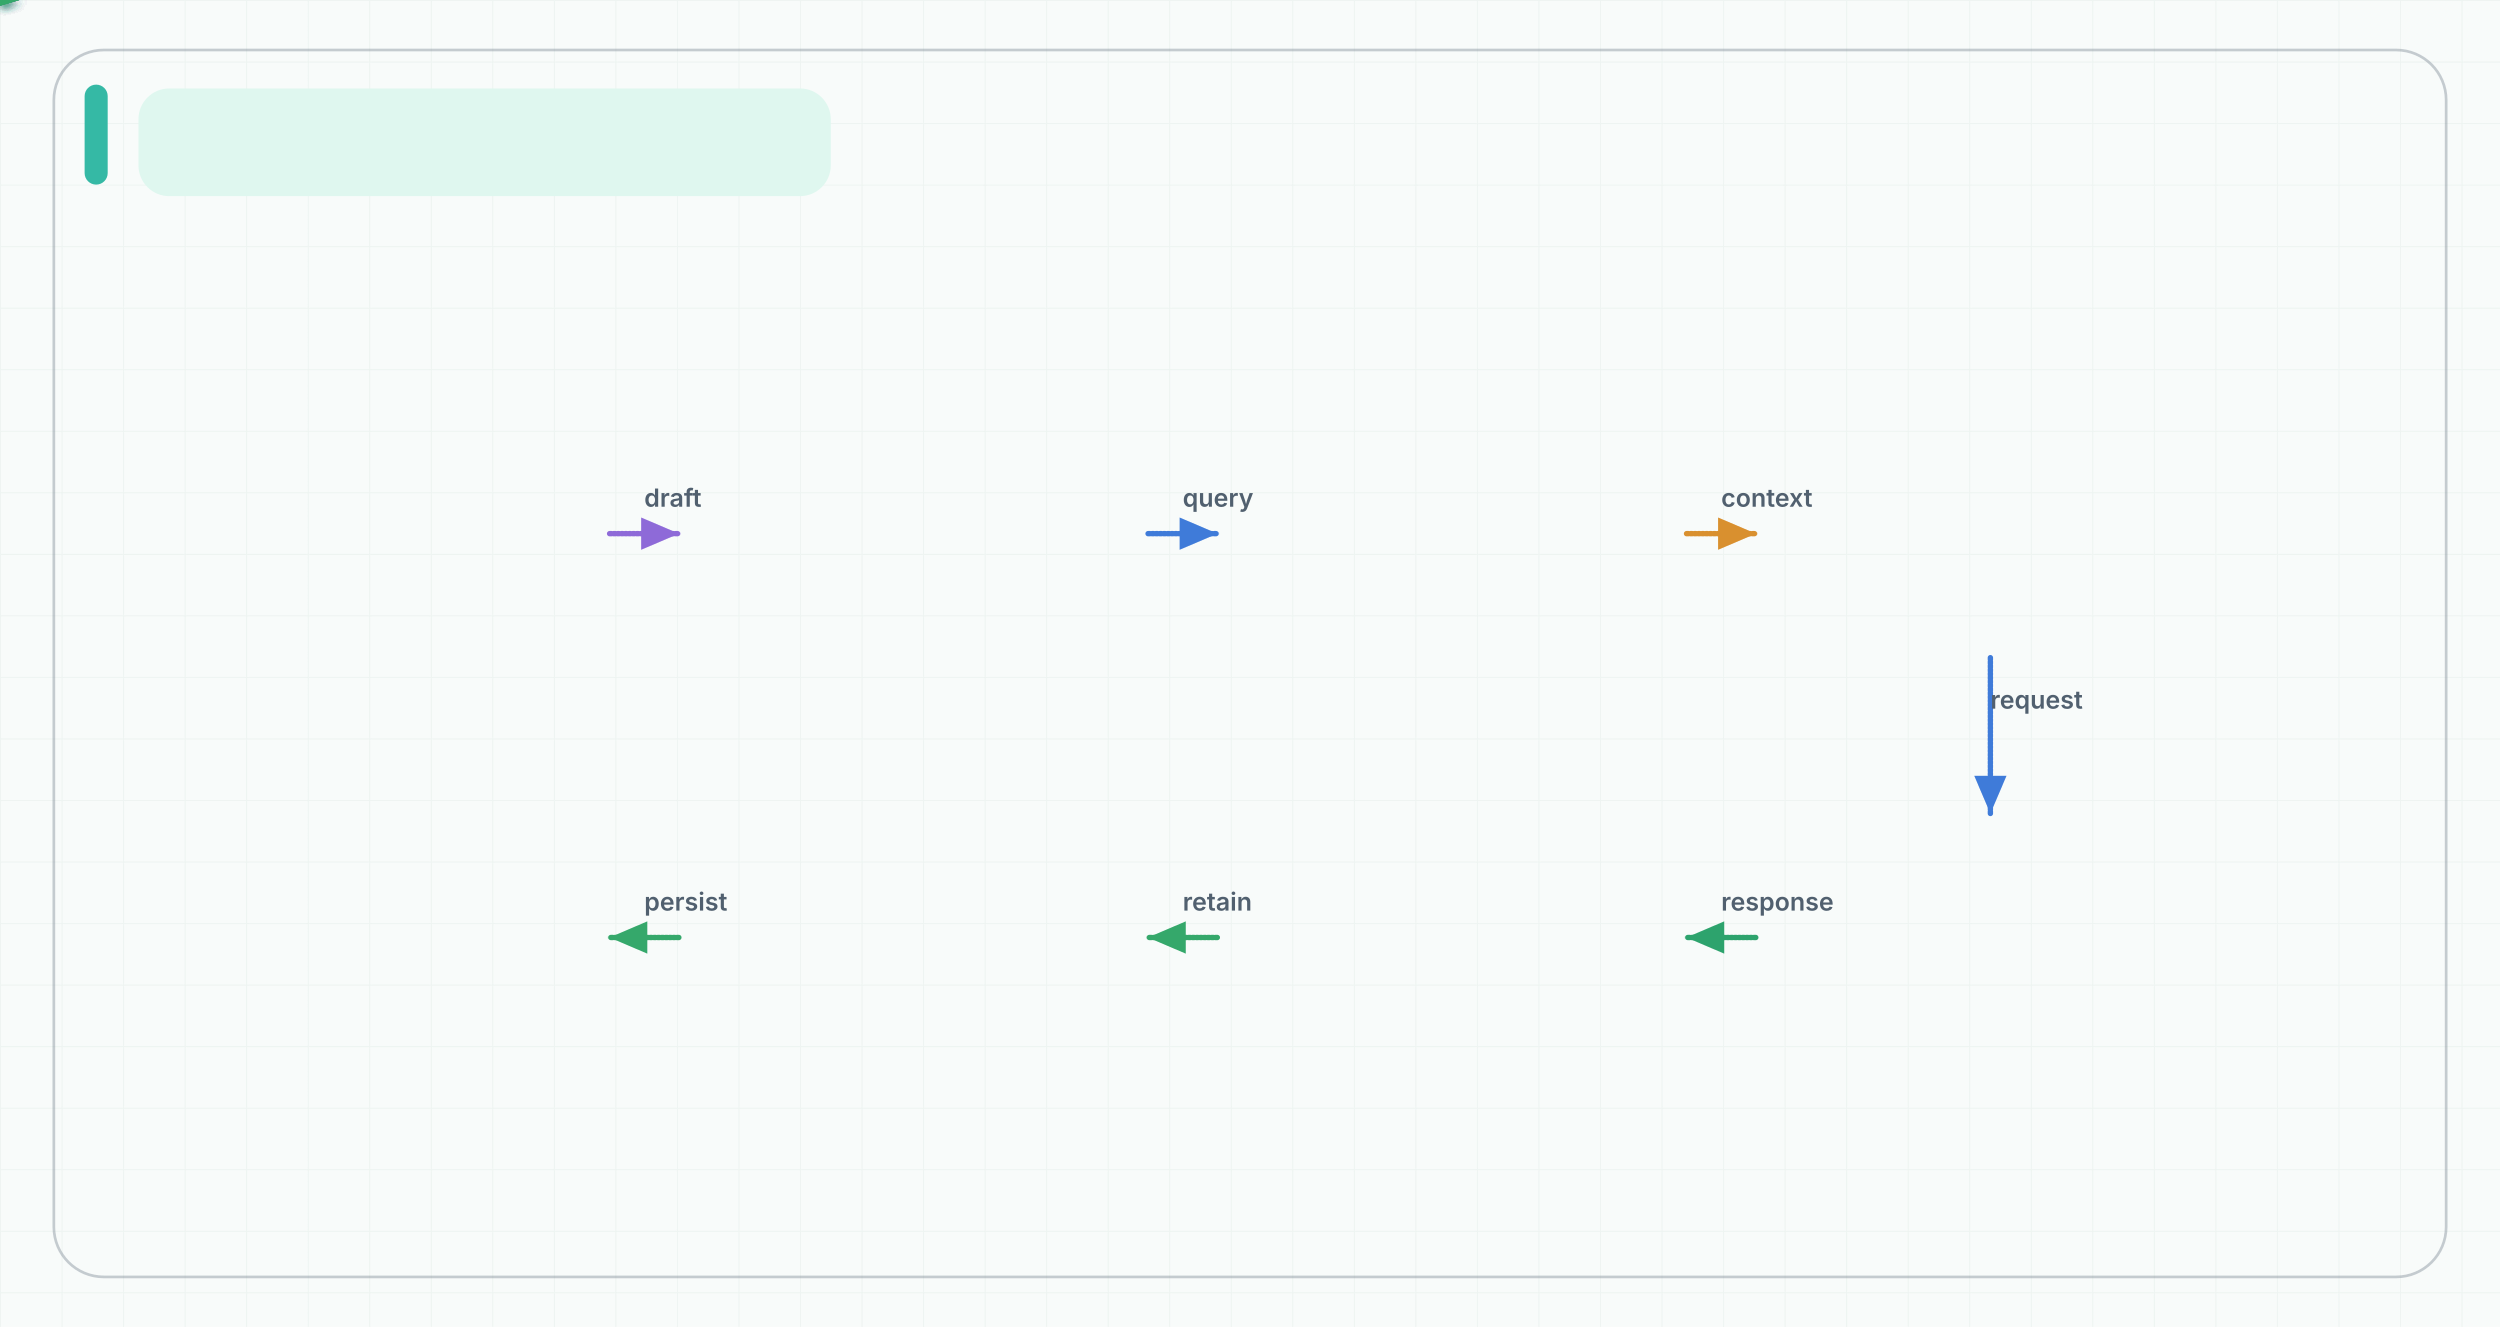
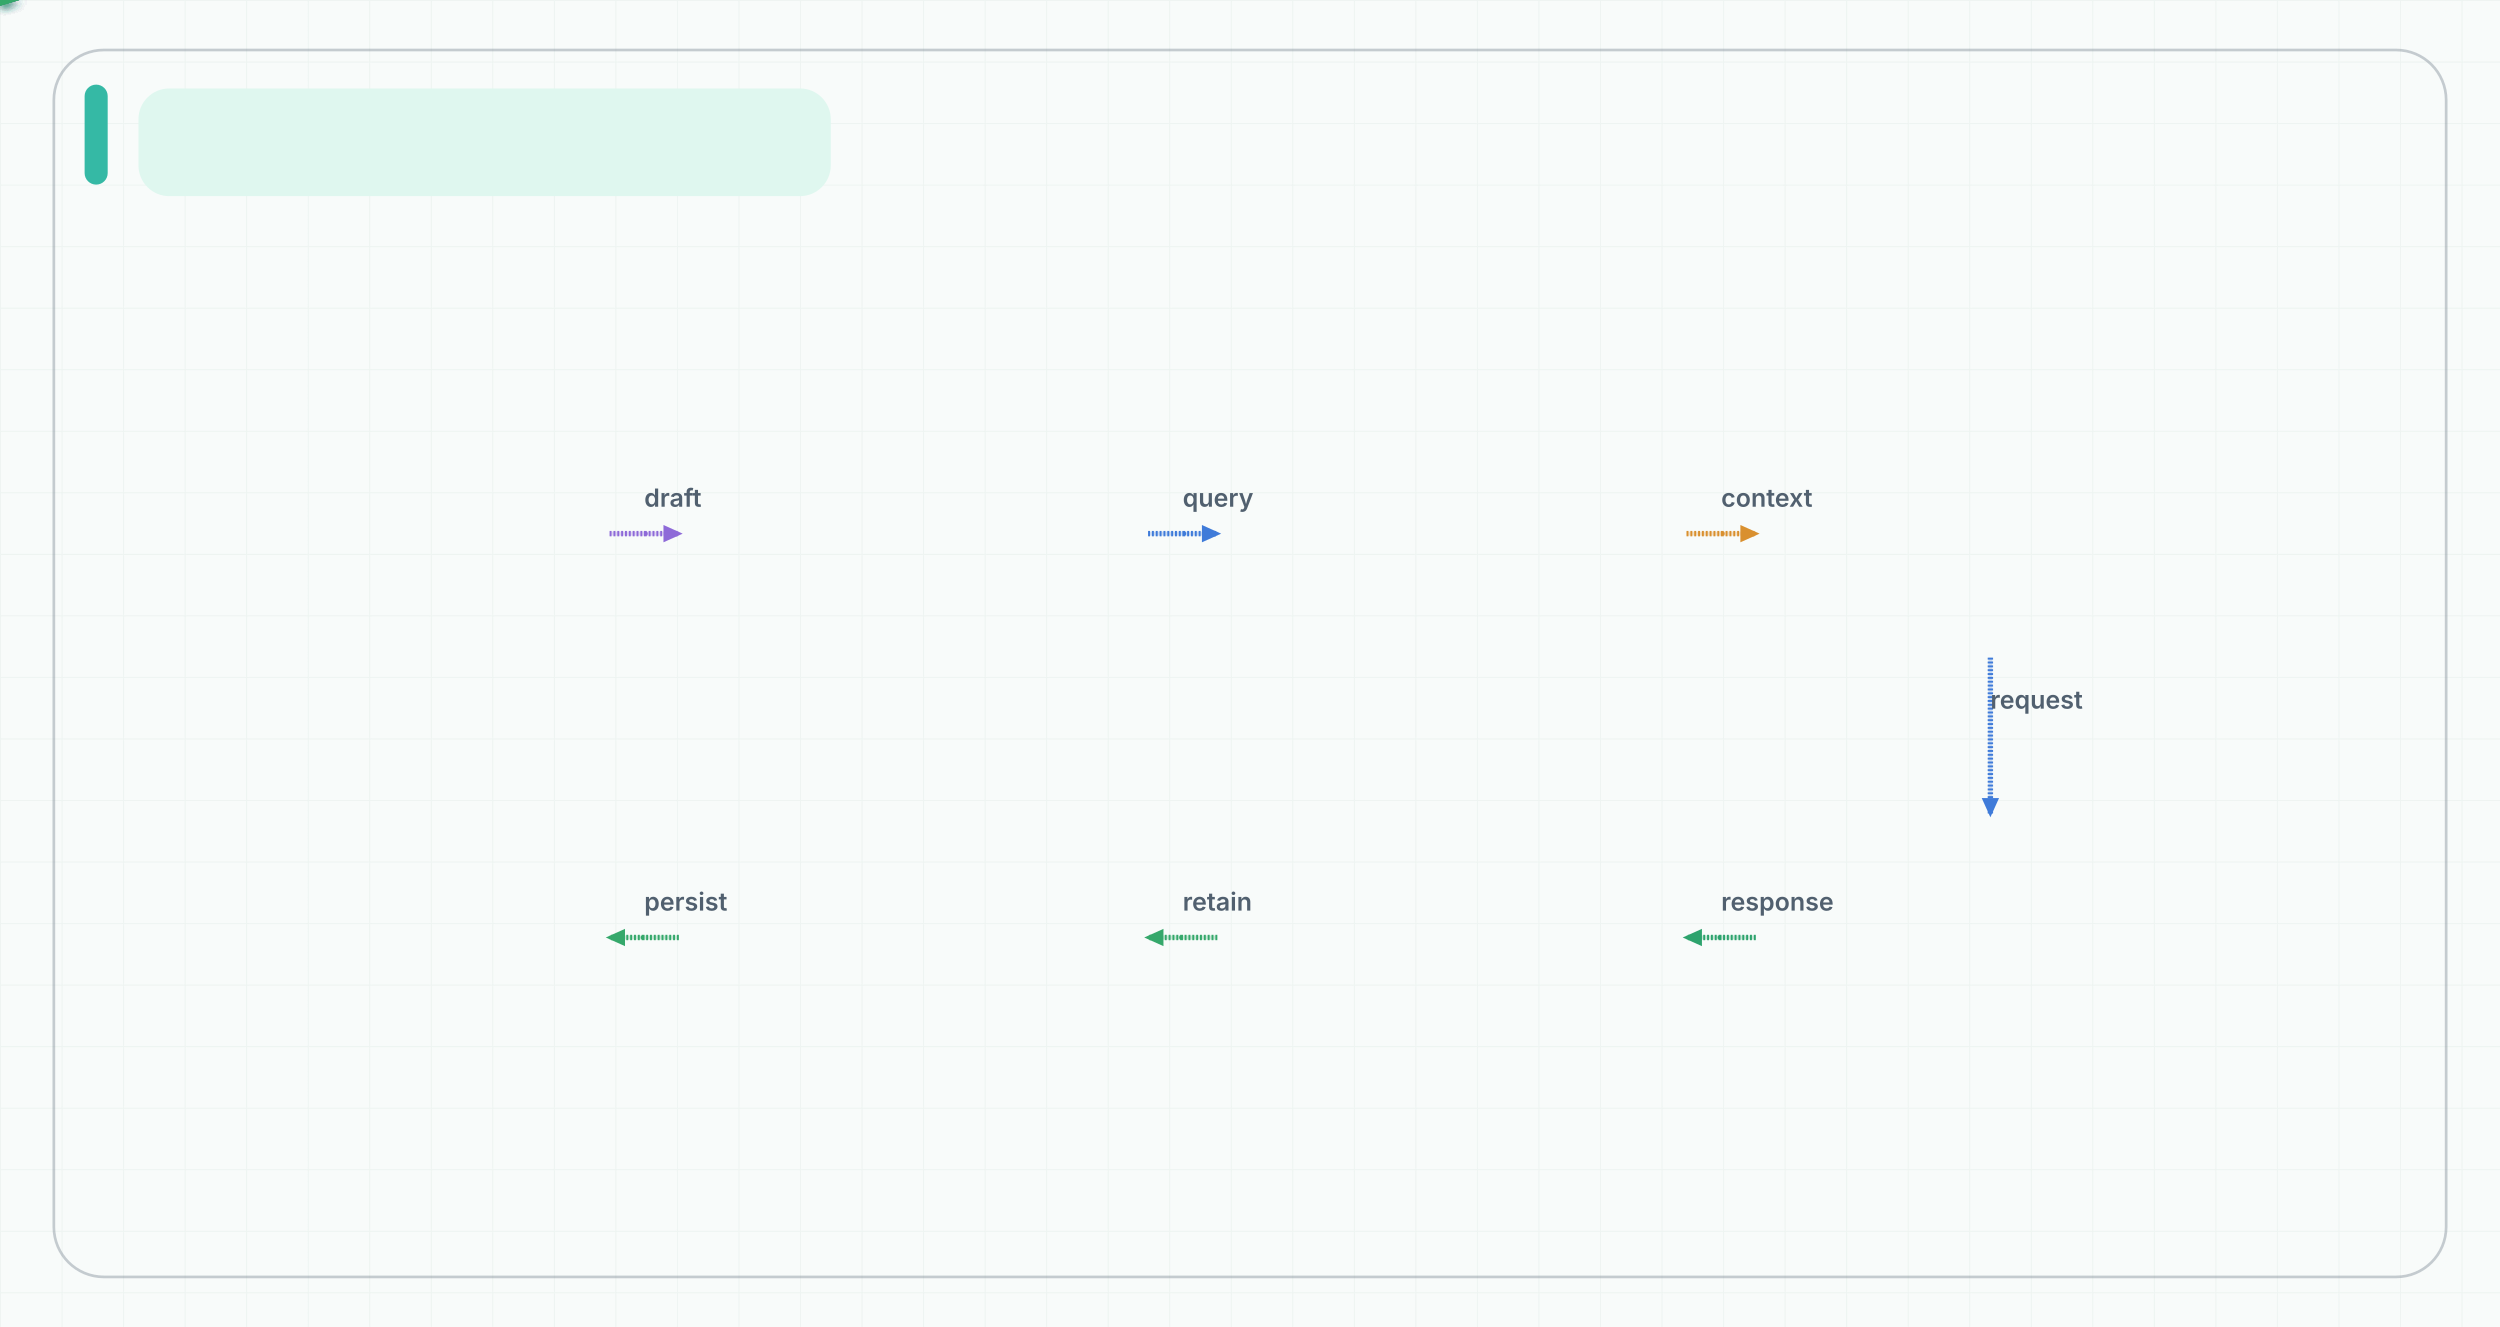
<svg xmlns="http://www.w3.org/2000/svg" width="1300" height="690" viewBox="0 0 1300 690" role="img" aria-labelledby="diagram-title diagram-desc" data-motion-profile="expressive" data-motion-sequence="layered" data-motion-edge="signal-arrow" data-motion-node="icon-performance" data-motion-group="soft-reveal" data-motion-title="highlight-sweep" data-motion-reduced="subtle" data-icon-system="illustrated-character-v1">
  <style>
  .title { font: 700 42px ui-sans-serif, system-ui, -apple-system, BlinkMacSystemFont, "Segoe UI", sans-serif; letter-spacing: 0; }
  .subtitle { font: 400 16px ui-sans-serif, system-ui, -apple-system, BlinkMacSystemFont, "Segoe UI", sans-serif; }
  .node-title { font: 700 18px ui-sans-serif, system-ui, -apple-system, BlinkMacSystemFont, "Segoe UI", sans-serif; }
  .node-caption { font: 400 13px ui-sans-serif, system-ui, -apple-system, BlinkMacSystemFont, "Segoe UI", sans-serif; opacity: 0.84; }
  .group-label { font: 700 14px ui-sans-serif, system-ui, -apple-system, BlinkMacSystemFont, "Segoe UI", sans-serif; text-transform: uppercase; letter-spacing: 0.08em; }
  .edge-label { font: 600 13px ui-sans-serif, system-ui, -apple-system, BlinkMacSystemFont, "Segoe UI", sans-serif; }
  .step-label { font: 700 12px ui-sans-serif, system-ui, -apple-system, BlinkMacSystemFont, "Segoe UI", sans-serif; }
  .edge-flow { stroke-linecap: round; }
-   .edge-draw, .edge-base { stroke-linecap: round; stroke-linejoin: round; }
+   .edge-draw, .edge-base { stroke-linecap: butt; stroke-linejoin: round; }
  .edge-particle { filter: url(#particle-glow); }
  .edge-arrow-particle { filter: url(#particle-glow); }
  .semantic-icon { vector-effect: non-scaling-stroke; }
  .semantic-icon-breathe { transform-box: fill-box; transform-origin: center; animation: semanticIconBreathe 2.8s ease-in-out infinite; }
  .icon-breathe-halo { pointer-events: none; filter: url(#particle-glow); }
  .node-glow, .node-burst { pointer-events: none; }
  #title-accent { transform-origin: 50px 70px; animation: titlePulse 4.8s ease-in-out infinite; }
  #title-highlight { transform-origin: 252px 74px; animation: titleSlide 5.6s ease-in-out infinite; }
  @keyframes titlePulse { 0%, 100% { opacity: 0.76; } 50% { opacity: 1; } }
  @keyframes titleSlide { 0%, 100% { transform: translateX(0); opacity: 0.9; } 50% { transform: translateX(8px); opacity: 1; } }
  @keyframes semanticIconBreathe { 0%, 100% { transform: scale(0.96); opacity: 0.72; } 50% { transform: scale(1.08); opacity: 1; } }
  @media (prefers-reduced-motion: reduce) {
    #title-accent, #title-highlight, .semantic-icon-breathe { animation: none; }
  }
</style>
  <rect width="100%" height="100%" fill="#f8fbfa" />
  <defs>
    <filter id="soft-glow" x="-40%" y="-40%" width="180%" height="180%">
      <feGaussianBlur stdDeviation="5" result="blur" />
      <feMerge>
        <feMergeNode in="blur" />
        <feMergeNode in="SourceGraphic" />
      </feMerge>
    </filter>
    <filter id="particle-glow" x="-80%" y="-80%" width="260%" height="260%">
      <feGaussianBlur stdDeviation="2.6" result="blur" />
      <feMerge>
        <feMergeNode in="blur" />
        <feMergeNode in="SourceGraphic" />
      </feMerge>
    </filter>
    <pattern id="grid" width="32" height="32" patternUnits="userSpaceOnUse">
      <path d="M 32 0 L 0 0 0 32" fill="none" stroke="#e5eeea" stroke-width="1" />
    </pattern>
  </defs>
  <rect width="100%" height="100%" fill="url(#grid)" opacity="0.54" />
  <rect x="28" y="26" width="1244" height="638" rx="26" fill="none" stroke="#7b8794" stroke-width="1.4" opacity="0.42" />
  <rect id="title-accent" x="44" y="44" width="12" height="52" rx="6" fill="#35b9a5" />
  <rect id="title-highlight" x="72" y="46" width="360" height="56" rx="16" fill="#dff7ef" />
  <rect class="title-sweep" x="72" y="46" width="0" height="56" rx="16" fill="#35b9a5" opacity="0.16">
    <animate attributeName="width" values="0;360;0" dur="2.88s" begin="0.34s" repeatCount="indefinite" />
    <animate attributeName="x" values="72;72;432" dur="2.88s" begin="0.34s" repeatCount="indefinite" />
  </rect>
  <text id="main-title" x="90" y="84" class="title" fill="#172033" opacity="0">
    <animate attributeName="opacity" values="0;1" dur="0.65s" begin="0.08s" fill="freeze" />
  Illustrated Character Flow
</text>
  <text x="74" y="126" class="subtitle" fill="#51606f" opacity="0">
    <animate attributeName="opacity" values="0;1" dur="0.65s" begin="0.28s" fill="freeze" />
  A complete request moves from reasoning through delivery and durable memory
</text>
  <g id="group-character-flow" class="group" opacity="0">
    <animate attributeName="opacity" values="0;1" dur="0.63s" begin="0.24s" fill="freeze" />
    <rect x="50.0" y="165.0" width="1200.0" height="420.0" rx="22" fill="#f2edff" fill-opacity="0.34" stroke="#8e6ad8" stroke-width="1.6" stroke-dasharray="9 8">
  </rect>
    <text x="68.0" y="195.0" class="group-label" fill="#51606f">Character-driven request lifecycle</text>
  </g>
  <defs>
-     <marker id="arrow-1" markerWidth="10" markerHeight="10" refX="7" refY="3" orient="auto" markerUnits="strokeWidth">
-       <path d="M 0 0 L 7 3 L 0 6 z" fill="#8e6ad8" />
+     <marker id="arrow-1" markerWidth="12" markerHeight="12" viewBox="0 0 12 12" refX="9" refY="6" orient="auto" markerUnits="userSpaceOnUse">
+       <path d="M 1 1.5 L 11 6 L 1 10.5 z" fill="#8e6ad8" />
    </marker>
  </defs>
  <g class="edge" data-role="agent">
-     <path class="edge-base" d="M 317.0 277.5 C 357.0 277.5, 313.0 277.5, 353.0 277.5" fill="none" stroke="#8e6ad8" stroke-width="2.1" opacity="0.24" marker-end="url(#arrow-1)" />
+     <path class="edge-base" d="M 317.0 277.5 C 357.0 277.5, 313.0 277.5, 353.0 277.5" fill="none" stroke="#8e6ad8" stroke-width="2.1" opacity="0.24" />
    <path class="edge-draw" d="M 317.0 277.5 C 357.0 277.5, 313.0 277.5, 353.0 277.5" fill="none" stroke="#8e6ad8" stroke-width="2.8" pathLength="1" stroke-dasharray="1" stroke-dashoffset="0" marker-end="url(#arrow-1)" />
    <path class="edge-particle edge-arrow-particle" d="M -10.0 -6.0 L 10.0 0 L -10.0 6.0 Z" fill="#8e6ad8" opacity="0.92">
      <animateMotion dur="1.84s" repeatCount="indefinite" path="M 317.0 277.5 C 357.0 277.5, 313.0 277.5, 353.0 277.5" begin="-0.19s" rotate="auto" />
      <animate attributeName="opacity" values="0;0.92;0" dur="1.84s" begin="-0.19s" repeatCount="indefinite" />
    </path>
    <text x="335.0" y="263.5" class="edge-label" fill="#51606f" opacity="1">
    draft
  </text>
  </g>
  <defs>
-     <marker id="arrow-2" markerWidth="10" markerHeight="10" refX="7" refY="3" orient="auto" markerUnits="strokeWidth">
-       <path d="M 0 0 L 7 3 L 0 6 z" fill="#3f7bd9" />
+     <marker id="arrow-2" markerWidth="12" markerHeight="12" viewBox="0 0 12 12" refX="9" refY="6" orient="auto" markerUnits="userSpaceOnUse">
+       <path d="M 1 1.5 L 11 6 L 1 10.5 z" fill="#3f7bd9" />
    </marker>
  </defs>
  <g class="edge" data-role="process">
-     <path class="edge-base" d="M 597.0 277.5 C 637.0 277.5, 593.0 277.5, 633.0 277.5" fill="none" stroke="#3f7bd9" stroke-width="2.1" opacity="0.24" marker-end="url(#arrow-2)" />
+     <path class="edge-base" d="M 597.0 277.5 C 637.0 277.5, 593.0 277.5, 633.0 277.5" fill="none" stroke="#3f7bd9" stroke-width="2.1" opacity="0.24" />
    <path class="edge-draw" d="M 597.0 277.5 C 637.0 277.5, 593.0 277.5, 633.0 277.5" fill="none" stroke="#3f7bd9" stroke-width="2.8" pathLength="1" stroke-dasharray="1" stroke-dashoffset="0" marker-end="url(#arrow-2)" />
    <path class="edge-particle edge-arrow-particle" d="M -10.0 -6.0 L 10.0 0 L -10.0 6.0 Z" fill="#3f7bd9" opacity="0.92">
      <animateMotion dur="1.84s" repeatCount="indefinite" path="M 597.0 277.5 C 637.0 277.5, 593.0 277.5, 633.0 277.5" begin="-0.38s" rotate="auto" />
      <animate attributeName="opacity" values="0;0.92;0" dur="1.84s" begin="-0.38s" repeatCount="indefinite" />
    </path>
    <text x="615.0" y="263.5" class="edge-label" fill="#51606f" opacity="1">
    query
  </text>
  </g>
  <defs>
-     <marker id="arrow-3" markerWidth="10" markerHeight="10" refX="7" refY="3" orient="auto" markerUnits="strokeWidth">
-       <path d="M 0 0 L 7 3 L 0 6 z" fill="#d9902f" />
+     <marker id="arrow-3" markerWidth="12" markerHeight="12" viewBox="0 0 12 12" refX="9" refY="6" orient="auto" markerUnits="userSpaceOnUse">
+       <path d="M 1 1.5 L 11 6 L 1 10.5 z" fill="#d9902f" />
    </marker>
  </defs>
  <g class="edge" data-role="tool">
-     <path class="edge-base" d="M 877.0 277.5 C 917.0 277.5, 873.0 277.5, 913.0 277.5" fill="none" stroke="#d9902f" stroke-width="2.1" opacity="0.24" marker-end="url(#arrow-3)" />
+     <path class="edge-base" d="M 877.0 277.5 C 917.0 277.5, 873.0 277.5, 913.0 277.5" fill="none" stroke="#d9902f" stroke-width="2.1" opacity="0.24" />
    <path class="edge-draw" d="M 877.0 277.5 C 917.0 277.5, 873.0 277.5, 913.0 277.5" fill="none" stroke="#d9902f" stroke-width="2.8" pathLength="1" stroke-dasharray="1" stroke-dashoffset="0" marker-end="url(#arrow-3)" />
    <path class="edge-particle edge-arrow-particle" d="M -10.0 -6.0 L 10.0 0 L -10.0 6.0 Z" fill="#d9902f" opacity="0.92">
      <animateMotion dur="1.84s" repeatCount="indefinite" path="M 877.0 277.5 C 917.0 277.5, 873.0 277.5, 913.0 277.5" begin="-0.57s" rotate="auto" />
      <animate attributeName="opacity" values="0;0.92;0" dur="1.84s" begin="-0.57s" repeatCount="indefinite" />
    </path>
    <text x="895.0" y="263.5" class="edge-label" fill="#51606f" opacity="1">
    context
  </text>
  </g>
  <defs>
-     <marker id="arrow-4" markerWidth="10" markerHeight="10" refX="7" refY="3" orient="auto" markerUnits="strokeWidth">
-       <path d="M 0 0 L 7 3 L 0 6 z" fill="#3f7bd9" />
+     <marker id="arrow-4" markerWidth="12" markerHeight="12" viewBox="0 0 12 12" refX="9" refY="6" orient="auto" markerUnits="userSpaceOnUse">
+       <path d="M 1 1.5 L 11 6 L 1 10.5 z" fill="#3f7bd9" />
    </marker>
  </defs>
  <g class="edge" data-role="process">
-     <path class="edge-base" d="M 1035.0 342.0 C 1035.0 382.0, 1035.0 383.0, 1035.0 423.0" fill="none" stroke="#3f7bd9" stroke-width="2.1" opacity="0.24" marker-end="url(#arrow-4)" />
+     <path class="edge-base" d="M 1035.0 342.0 C 1035.0 382.0, 1035.0 383.0, 1035.0 423.0" fill="none" stroke="#3f7bd9" stroke-width="2.1" opacity="0.24" />
    <path class="edge-draw" d="M 1035.0 342.0 C 1035.0 382.0, 1035.0 383.0, 1035.0 423.0" fill="none" stroke="#3f7bd9" stroke-width="2.8" pathLength="1" stroke-dasharray="1" stroke-dashoffset="0" marker-end="url(#arrow-4)" />
    <path class="edge-particle edge-arrow-particle" d="M -10.0 -6.0 L 10.0 0 L -10.0 6.0 Z" fill="#3f7bd9" opacity="0.92">
      <animateMotion dur="1.84s" repeatCount="indefinite" path="M 1035.0 342.0 C 1035.0 382.0, 1035.0 383.0, 1035.0 423.0" begin="-0.76s" rotate="auto" />
      <animate attributeName="opacity" values="0;0.92;0" dur="1.84s" begin="-0.76s" repeatCount="indefinite" />
    </path>
    <text x="1035.0" y="368.5" class="edge-label" fill="#51606f" opacity="1">
    request
  </text>
  </g>
  <defs>
-     <marker id="arrow-5" markerWidth="10" markerHeight="10" refX="7" refY="3" orient="auto" markerUnits="strokeWidth">
-       <path d="M 0 0 L 7 3 L 0 6 z" fill="#2da36d" />
+     <marker id="arrow-5" markerWidth="12" markerHeight="12" viewBox="0 0 12 12" refX="9" refY="6" orient="auto" markerUnits="userSpaceOnUse">
+       <path d="M 1 1.5 L 11 6 L 1 10.5 z" fill="#2da36d" />
    </marker>
  </defs>
  <g class="edge" data-role="output">
-     <path class="edge-base" d="M 913.0 487.5 C 873.0 487.5, 917.0 487.5, 877.0 487.5" fill="none" stroke="#2da36d" stroke-width="2.1" opacity="0.24" marker-end="url(#arrow-5)" />
+     <path class="edge-base" d="M 913.0 487.5 C 873.0 487.5, 917.0 487.5, 877.0 487.5" fill="none" stroke="#2da36d" stroke-width="2.1" opacity="0.24" />
    <path class="edge-draw" d="M 913.0 487.5 C 873.0 487.5, 917.0 487.5, 877.0 487.5" fill="none" stroke="#2da36d" stroke-width="2.8" pathLength="1" stroke-dasharray="1" stroke-dashoffset="0" marker-end="url(#arrow-5)" />
    <path class="edge-particle edge-arrow-particle" d="M -10.0 -6.0 L 10.0 0 L -10.0 6.0 Z" fill="#2da36d" opacity="0.92">
      <animateMotion dur="1.84s" repeatCount="indefinite" path="M 913.0 487.5 C 873.0 487.5, 917.0 487.5, 877.0 487.5" begin="-0.95s" rotate="auto" />
      <animate attributeName="opacity" values="0;0.92;0" dur="1.84s" begin="-0.95s" repeatCount="indefinite" />
    </path>
    <text x="895.0" y="473.5" class="edge-label" fill="#51606f" opacity="1">
    response
  </text>
  </g>
  <defs>
-     <marker id="arrow-6" markerWidth="10" markerHeight="10" refX="7" refY="3" orient="auto" markerUnits="strokeWidth">
-       <path d="M 0 0 L 7 3 L 0 6 z" fill="#35a86b" />
+     <marker id="arrow-6" markerWidth="12" markerHeight="12" viewBox="0 0 12 12" refX="9" refY="6" orient="auto" markerUnits="userSpaceOnUse">
+       <path d="M 1 1.5 L 11 6 L 1 10.5 z" fill="#35a86b" />
    </marker>
  </defs>
  <g class="edge" data-role="memory">
-     <path class="edge-base" d="M 633.0 487.5 C 593.0 487.5, 637.0 487.5, 597.0 487.5" fill="none" stroke="#35a86b" stroke-width="2.1" opacity="0.24" marker-end="url(#arrow-6)" />
+     <path class="edge-base" d="M 633.0 487.5 C 593.0 487.5, 637.0 487.5, 597.0 487.5" fill="none" stroke="#35a86b" stroke-width="2.1" opacity="0.24" />
    <path class="edge-draw" d="M 633.0 487.5 C 593.0 487.5, 637.0 487.5, 597.0 487.5" fill="none" stroke="#35a86b" stroke-width="2.8" pathLength="1" stroke-dasharray="1" stroke-dashoffset="0" marker-end="url(#arrow-6)" />
    <path class="edge-particle edge-arrow-particle" d="M -10.0 -6.0 L 10.0 0 L -10.0 6.0 Z" fill="#35a86b" opacity="0.92">
      <animateMotion dur="1.84s" repeatCount="indefinite" path="M 633.0 487.5 C 593.0 487.5, 637.0 487.5, 597.0 487.5" begin="-1.14s" rotate="auto" />
      <animate attributeName="opacity" values="0;0.92;0" dur="1.84s" begin="-1.14s" repeatCount="indefinite" />
    </path>
    <text x="615.0" y="473.5" class="edge-label" fill="#51606f" opacity="1">
    retain
  </text>
  </g>
  <defs>
-     <marker id="arrow-7" markerWidth="10" markerHeight="10" refX="7" refY="3" orient="auto" markerUnits="strokeWidth">
-       <path d="M 0 0 L 7 3 L 0 6 z" fill="#35a86b" />
+     <marker id="arrow-7" markerWidth="12" markerHeight="12" viewBox="0 0 12 12" refX="9" refY="6" orient="auto" markerUnits="userSpaceOnUse">
+       <path d="M 1 1.5 L 11 6 L 1 10.5 z" fill="#35a86b" />
    </marker>
  </defs>
  <g class="edge" data-role="memory">
-     <path class="edge-base" d="M 353.0 487.5 C 313.0 487.5, 357.0 487.5, 317.0 487.5" fill="none" stroke="#35a86b" stroke-width="2.1" opacity="0.24" marker-end="url(#arrow-7)" />
+     <path class="edge-base" d="M 353.0 487.5 C 313.0 487.5, 357.0 487.5, 317.0 487.5" fill="none" stroke="#35a86b" stroke-width="2.1" opacity="0.24" />
    <path class="edge-draw" d="M 353.0 487.5 C 313.0 487.5, 357.0 487.5, 317.0 487.5" fill="none" stroke="#35a86b" stroke-width="2.8" pathLength="1" stroke-dasharray="1" stroke-dashoffset="0" marker-end="url(#arrow-7)" />
    <path class="edge-particle edge-arrow-particle" d="M -10.0 -6.0 L 10.0 0 L -10.0 6.0 Z" fill="#35a86b" opacity="0.92">
      <animateMotion dur="1.84s" repeatCount="indefinite" path="M 353.0 487.5 C 313.0 487.5, 357.0 487.5, 317.0 487.5" begin="-1.33s" rotate="auto" />
      <animate attributeName="opacity" values="0;0.92;0" dur="1.84s" begin="-1.33s" repeatCount="indefinite" />
    </path>
    <text x="335.0" y="473.5" class="edge-label" fill="#51606f" opacity="1">
    persist
  </text>
  </g>
  <g id="node-agent" class="node motion-node" data-role="agent" opacity="0">
    <animate attributeName="opacity" values="0;1" dur="0.50s" begin="0.44s" fill="freeze" />
    <rect x="85.0" y="225.0" width="220.0" height="105.0" rx="18.0" fill="#f2edff" stroke="#8e6ad8" stroke-width="2.4" />
    <g class="semantic-icon-wrap semantic-icon-character-wrap" data-icon="agent" data-node-id="agent" opacity="0.98">
      <g id="icon-agent-root" class="semantic-icon semantic-icon-illustrated-character-v1" data-semantic-role="think-decide-confirm" data-rest-opacity="1" transform="translate(107.4 247.1) scale(0.609)">
        <g class="illustrated-character-motion-shell">
          <path id="icon-agent-brain-left" class="illustrated-character-part illustrated-character-brain-left" data-rest-opacity="1" d="M48 18C31 10 13 23 18 39C4 48 10 67 25 70C26 86 44 91 52 78L52 30C51 25 50 21 48 18Z" fill="#49c99a" stroke="#283047" stroke-width="3" stroke-linecap="round" stroke-linejoin="round" />
          <path id="icon-agent-brain-right" class="illustrated-character-part illustrated-character-brain-right" data-rest-opacity="1" d="M52 18C69 10 87 23 82 39C96 48 90 67 75 70C74 86 56 91 48 78L48 30C49 25 50 21 52 18Z" fill="#c5b8f2" stroke="#283047" stroke-width="3" stroke-linecap="round" stroke-linejoin="round" />
          <path id="icon-agent-brain-veins" class="illustrated-character-part illustrated-character-brain-veins" data-rest-opacity="1" d="M34 27c-5 6 4 9 1 16m-8 12c8-1 5 9 11 11m28-39c5 6-4 9-1 16m8 12c-8-1-5 9-11 11" fill="none" stroke="#283047" stroke-width="3" stroke-linecap="round" stroke-linejoin="round" />
          <rect id="icon-agent-chip" class="illustrated-character-part illustrated-character-chip" data-rest-opacity="1" x="31" y="33" width="38" height="32" rx="4" fill="#fffdf6" stroke="#283047" stroke-width="3" stroke-linecap="round" stroke-linejoin="round" />
          <text id="icon-agent-chip-label" class="illustrated-character-part illustrated-character-chip-label" data-rest-opacity="1" x="50" y="54" fill="#283047" text-anchor="middle" font-family="ui-sans-serif, system-ui" font-size="20" font-weight="700">AI</text>
          <path id="icon-agent-signal" class="illustrated-character-part illustrated-character-signal" data-rest-opacity="1" d="M73 39h7m-7 7h10m-10 7h7" fill="none" stroke="#283047" stroke-width="3" stroke-linecap="round" stroke-linejoin="round" />
          <path id="icon-agent-spark" class="illustrated-character-part illustrated-character-spark" data-rest-opacity="1" d="M21 20l2 5 5 2-5 2-2 5-2-5-5-2 5-2z" fill="#ffd45e" stroke="#283047" stroke-width="3" stroke-linecap="round" stroke-linejoin="round" />
        </g>
      </g>
    </g>
    <text x="223.0" y="263.5" text-anchor="middle" fill="#172033">
      <tspan x="223.0" dy="18" class="node-title">AI Brain</tspan>
      <tspan x="223.0" dy="17" class="node-caption">frames the</tspan>
      <tspan x="223.0" dy="17" class="node-caption">request</tspan>
    </text>
  </g>
  <g id="node-operator" class="node motion-node" data-role="source" opacity="0">
    <animate attributeName="opacity" values="0;1" dur="0.50s" begin="0.56s" fill="freeze" />
    <rect x="365.0" y="225.0" width="220.0" height="105.0" rx="18.0" fill="#e8f8f4" stroke="#2a9d8f" stroke-width="2.4" />
    <g class="semantic-icon-wrap semantic-icon-character-wrap" data-icon="operator" data-node-id="operator" opacity="0.98">
      <g id="icon-operator-root" class="semantic-icon semantic-icon-illustrated-character-v1" data-semantic-role="focus-type-resolve" data-rest-opacity="1" transform="translate(387.4 247.1) scale(0.609)">
        <g class="illustrated-character-motion-shell">
          <path id="icon-operator-hair" class="illustrated-character-part illustrated-character-hair" data-rest-opacity="1" d="M35 35c-6-13 4-22 16-22 12 0 21 8 16 23l-7-3-5 4-9-5-5 5z" fill="#8265d6" stroke="#283047" stroke-width="3" stroke-linecap="round" stroke-linejoin="round" />
          <circle id="icon-operator-face" class="illustrated-character-part illustrated-character-face" data-rest-opacity="1" cx="51" cy="39" r="15" fill="#ffd2b8" stroke="#283047" stroke-width="3" stroke-linecap="round" stroke-linejoin="round" />
          <path id="icon-operator-glasses" class="illustrated-character-part illustrated-character-glasses" data-rest-opacity="1" d="M37 39h9m10 0h9m-19 0h10m-2 0v2" fill="none" stroke="#283047" stroke-width="3" stroke-linecap="round" stroke-linejoin="round" />
          <path id="icon-operator-body" class="illustrated-character-part illustrated-character-body" data-rest-opacity="1" d="M29 67c2-14 12-22 22-22s20 8 22 22" fill="#83d9ed" stroke="#283047" stroke-width="3" stroke-linecap="round" stroke-linejoin="round" />
          <path id="icon-operator-hands" class="illustrated-character-part illustrated-character-hands" data-rest-opacity="1" d="M38 64l7 8m19-8l-7 8" fill="none" stroke="#283047" stroke-width="3" stroke-linecap="round" stroke-linejoin="round" />
          <rect id="icon-operator-laptop" class="illustrated-character-part illustrated-character-laptop" data-rest-opacity="1" x="27" y="62" width="48" height="26" rx="3" fill="#fffdf6" stroke="#283047" stroke-width="3" stroke-linecap="round" stroke-linejoin="round" />
          <path id="icon-operator-laptop-base" class="illustrated-character-part illustrated-character-laptop-base" data-rest-opacity="1" d="M22 89h58l-5 5H27z" fill="#c5b8f2" stroke="#283047" stroke-width="3" stroke-linecap="round" stroke-linejoin="round" />
          <path id="icon-operator-cursor" class="illustrated-character-part illustrated-character-cursor" data-rest-opacity="1" d="M70 53l7 4-5 2-2 5z" fill="#ffd45e" stroke="#283047" stroke-width="3" stroke-linecap="round" stroke-linejoin="round" />
        </g>
      </g>
    </g>
    <text x="503.0" y="263.5" text-anchor="middle" fill="#172033">
      <tspan x="503.0" dy="18" class="node-title">Operator</tspan>
      <tspan x="503.0" dy="17" class="node-caption">sets the intent</tspan>
    </text>
  </g>
  <g id="node-search" class="node motion-node" data-role="process" opacity="0">
    <animate attributeName="opacity" values="0;1" dur="0.50s" begin="0.68s" fill="freeze" />
    <rect x="645.0" y="225.0" width="220.0" height="105.0" rx="18.0" fill="#edf4ff" stroke="#3f7bd9" stroke-width="2.4" />
    <g class="semantic-icon-wrap semantic-icon-character-wrap" data-icon="search" data-node-id="search" opacity="0.98">
      <g id="icon-search-root" class="semantic-icon semantic-icon-illustrated-character-v1" data-semantic-role="scout-scan-find" data-rest-opacity="1" transform="translate(667.3 247.1) scale(0.609)">
        <g class="illustrated-character-motion-shell">
          <circle id="icon-search-lens" class="illustrated-character-part illustrated-character-lens" data-rest-opacity="1" cx="45" cy="46" r="23" fill="#83d9ed" stroke="#283047" stroke-width="3" stroke-linecap="round" stroke-linejoin="round" />
          <path id="icon-search-lens-shine" class="illustrated-character-part illustrated-character-lens-shine" data-rest-opacity="1" d="M31 40c4-9 13-14 23-12" fill="none" stroke="#283047" stroke-width="3" stroke-linecap="round" stroke-linejoin="round" />
          <path id="icon-search-scan" class="illustrated-character-part illustrated-character-scan" data-rest-opacity="1" d="M25 46h40" fill="none" stroke="#283047" stroke-width="3" stroke-linecap="round" stroke-linejoin="round" />
          <path id="icon-search-handle" class="illustrated-character-part illustrated-character-handle" data-rest-opacity="1" d="M61 62l16 16" fill="none" stroke="#283047" stroke-width="3" stroke-linecap="round" stroke-linejoin="round" />
          <path id="icon-search-marker" class="illustrated-character-part illustrated-character-marker" data-rest-opacity="1" d="M45 33c-6 0-10 4-10 10 0 8 10 17 10 17s10-9 10-17c0-6-4-10-10-10z" fill="#ffd2b8" stroke="#283047" stroke-width="3" stroke-linecap="round" stroke-linejoin="round" />
          <circle id="icon-search-marker-dot" class="illustrated-character-part illustrated-character-marker-dot" data-rest-opacity="1" cx="45" cy="43" r="3" fill="#fffdf6" stroke="#283047" stroke-width="3" stroke-linecap="round" stroke-linejoin="round" />
          <path id="icon-search-spark" class="illustrated-character-part illustrated-character-spark" data-rest-opacity="1" d="M77 22l2 5 5 2-5 2-2 5-2-5-5-2 5-2z" fill="#ffd45e" stroke="#283047" stroke-width="3" stroke-linecap="round" stroke-linejoin="round" />
        </g>
      </g>
    </g>
    <text x="783.0" y="263.5" text-anchor="middle" fill="#172033">
      <tspan x="783.0" dy="18" class="node-title">Search</tspan>
      <tspan x="783.0" dy="17" class="node-caption">finds context</tspan>
    </text>
  </g>
  <g id="node-tool" class="node motion-node" data-role="tool" opacity="0">
    <animate attributeName="opacity" values="0;1" dur="0.50s" begin="0.80s" fill="freeze" />
    <rect x="925.0" y="225.0" width="220.0" height="105.0" rx="18.0" fill="#fff6df" stroke="#d9902f" stroke-width="2.4" />
    <g class="semantic-icon-wrap semantic-icon-character-wrap" data-icon="tool" data-node-id="tool" opacity="0.98">
      <g id="icon-tool-root" class="semantic-icon semantic-icon-illustrated-character-v1" data-semantic-role="kit-act-confirm" data-rest-opacity="1" transform="translate(947.3 247.1) scale(0.609)">
        <g class="illustrated-character-motion-shell">
          <path id="icon-tool-bucket" class="illustrated-character-part illustrated-character-bucket" data-rest-opacity="1" d="M25 40h50l-5 43H30z" fill="#39b8b5" stroke="#283047" stroke-width="3" stroke-linecap="round" stroke-linejoin="round" />
          <path id="icon-tool-lid" class="illustrated-character-part illustrated-character-lid" data-rest-opacity="1" d="M29 39c5-12 37-12 42 0z" fill="#c5b8f2" stroke="#283047" stroke-width="3" stroke-linecap="round" stroke-linejoin="round" />
          <path id="icon-tool-handle" class="illustrated-character-part illustrated-character-handle" data-rest-opacity="1" d="M35 41c0-17 30-17 30 0" fill="none" stroke="#283047" stroke-width="3" stroke-linecap="round" stroke-linejoin="round" />
          <path id="icon-tool-wrench" class="illustrated-character-part illustrated-character-wrench" data-rest-opacity="1" d="M55 28c6-5 13-2 15 3l-7 4 6 7-8 8-7-6-4 7c-6-2-9-9-5-15l5 4 6-6z" fill="#ffd45e" stroke="#283047" stroke-width="3" stroke-linecap="round" stroke-linejoin="round" />
          <circle id="icon-tool-wrench-hole" class="illustrated-character-part illustrated-character-wrench-hole" data-rest-opacity="1" cx="65" cy="31" r="3" fill="#fffdf6" stroke="#283047" stroke-width="3" stroke-linecap="round" stroke-linejoin="round" />
          <path id="icon-tool-spark" class="illustrated-character-part illustrated-character-spark" data-rest-opacity="1" d="M27 66l2 5 5 2-5 2-2 5-2-5-5-2 5-2z" fill="#ffd2b8" stroke="#283047" stroke-width="3" stroke-linecap="round" stroke-linejoin="round" />
        </g>
      </g>
    </g>
    <text x="1063.0" y="263.5" text-anchor="middle" fill="#172033">
      <tspan x="1063.0" dy="18" class="node-title">Tool Kit</tspan>
      <tspan x="1063.0" dy="17" class="node-caption">performs work</tspan>
    </text>
  </g>
  <g id="node-database" class="node motion-node" data-role="memory" opacity="0">
    <animate attributeName="opacity" values="0;1" dur="0.50s" begin="0.92s" fill="freeze" />
    <rect x="85.0" y="435.0" width="220.0" height="105.0" rx="18.0" fill="#eaf8ef" stroke="#35a86b" stroke-width="2.4" />
    <g class="semantic-icon-wrap semantic-icon-character-wrap" data-icon="database" data-node-id="database" opacity="0.98">
      <g id="icon-database-root" class="semantic-icon semantic-icon-illustrated-character-v1" data-semantic-role="ingest-settle-confirm" data-rest-opacity="1" transform="translate(107.4 457.1) scale(0.609)">
        <g class="illustrated-character-motion-shell">
          <path id="icon-database-hat" class="illustrated-character-part illustrated-character-hat" data-rest-opacity="1" d="M31 29c8-15 30-15 38 0l-4 8H35z" fill="#ff9e42" stroke="#283047" stroke-width="3" stroke-linecap="round" stroke-linejoin="round" />
          <path id="icon-database-hat-band" class="illustrated-character-part illustrated-character-hat-band" data-rest-opacity="1" d="M34 35h32" fill="none" stroke="#283047" stroke-width="3" stroke-linecap="round" stroke-linejoin="round" />
          <path id="icon-database-bucket" class="illustrated-character-part illustrated-character-bucket" data-rest-opacity="1" d="M27 43h47l-5 43H32z" fill="#39b8b5" stroke="#283047" stroke-width="3" stroke-linecap="round" stroke-linejoin="round" />
          <path id="icon-database-handle" class="illustrated-character-part illustrated-character-handle" data-rest-opacity="1" d="M34 45c0-18 33-18 33 0" fill="none" stroke="#283047" stroke-width="3" stroke-linecap="round" stroke-linejoin="round" />
          <path id="icon-database-liquid" class="illustrated-character-part illustrated-character-liquid" data-rest-opacity="1" d="M31 71c9-6 16 5 25 0 7-4 12 0 15 2l-2 13H32z" fill="#ff9e42" stroke="#283047" stroke-width="3" stroke-linecap="round" stroke-linejoin="round" />
          <circle id="icon-database-bead" class="illustrated-character-part illustrated-character-bead" data-rest-opacity="1" cx="51" cy="24" r="4" fill="#ffd45e" stroke="#283047" stroke-width="3" stroke-linecap="round" stroke-linejoin="round" />
          <path id="icon-database-check" class="illustrated-character-part illustrated-character-check" data-rest-opacity="1" d="M47 56l5 5 10-11" fill="none" stroke="#283047" stroke-width="3" stroke-linecap="round" stroke-linejoin="round" />
          <path id="icon-database-spill" class="illustrated-character-part illustrated-character-spill" data-rest-opacity="1" d="M25 86c8-2 15 2 23 0 9-2 17 4 29 1-2 10-14 11-25 9-14 3-27 0-27-10z" fill="#ff9e42" stroke="#283047" stroke-width="3" stroke-linecap="round" stroke-linejoin="round" />
        </g>
      </g>
    </g>
    <text x="223.0" y="473.5" text-anchor="middle" fill="#172033">
      <tspan x="223.0" dy="18" class="node-title">Data Bucket</tspan>
      <tspan x="223.0" dy="17" class="node-caption">keeps it</tspan>
      <tspan x="223.0" dy="17" class="node-caption">durable</tspan>
    </text>
  </g>
  <g id="node-memory" class="node motion-node" data-role="memory" opacity="0">
    <animate attributeName="opacity" values="0;1" dur="0.50s" begin="1.04s" fill="freeze" />
    <rect x="365.0" y="435.0" width="220.0" height="105.0" rx="18.0" fill="#eaf8ef" stroke="#35a86b" stroke-width="2.4" />
    <g class="semantic-icon-wrap semantic-icon-character-wrap" data-icon="memory" data-node-id="memory" opacity="0.98">
      <g id="icon-memory-root" class="semantic-icon semantic-icon-illustrated-character-v1" data-semantic-role="index-commit-recall" data-rest-opacity="1" transform="translate(387.4 457.1) scale(0.609)">
        <g class="illustrated-character-motion-shell">
          <rect id="icon-memory-back-card" class="illustrated-character-part illustrated-character-back-card" data-rest-opacity="1" x="25" y="24" width="47" height="50" rx="7" fill="#c5b8f2" stroke="#283047" stroke-width="3" stroke-linecap="round" stroke-linejoin="round" />
          <rect id="icon-memory-front-card" class="illustrated-character-part illustrated-character-front-card" data-rest-opacity="1" x="33" y="33" width="44" height="48" rx="7" fill="#fffdf6" stroke="#283047" stroke-width="3" stroke-linecap="round" stroke-linejoin="round" />
          <path id="icon-memory-bookmark" class="illustrated-character-part illustrated-character-bookmark" data-rest-opacity="1" d="M62 33v19l-6-4-6 4V33z" fill="#ffd2b8" stroke="#283047" stroke-width="3" stroke-linecap="round" stroke-linejoin="round" />
          <path id="icon-memory-key-line" class="illustrated-character-part illustrated-character-key-line" data-rest-opacity="1" d="M43 59h24m-24 8h17" fill="none" stroke="#283047" stroke-width="3" stroke-linecap="round" stroke-linejoin="round" />
          <circle id="icon-memory-memory-dot" class="illustrated-character-part illustrated-character-memory-dot" data-rest-opacity="1" cx="38" cy="29" r="4" fill="#49c99a" stroke="#283047" stroke-width="3" stroke-linecap="round" stroke-linejoin="round" />
        </g>
      </g>
    </g>
    <text x="503.0" y="473.5" text-anchor="middle" fill="#172033">
      <tspan x="503.0" dy="18" class="node-title">Memory</tspan>
      <tspan x="503.0" dy="17" class="node-caption">records the</tspan>
      <tspan x="503.0" dy="17" class="node-caption">learning</tspan>
    </text>
  </g>
  <g id="node-output" class="node motion-node" data-role="output" opacity="0">
    <animate attributeName="opacity" values="0;1" dur="0.50s" begin="1.16s" fill="freeze" />
    <rect x="645.0" y="435.0" width="220.0" height="105.0" rx="18.0" fill="#edf9f1" stroke="#2da36d" stroke-width="2.4" />
    <g class="semantic-icon-wrap semantic-icon-character-wrap" data-icon="output" data-node-id="output" opacity="0.98">
      <g id="icon-output-root" class="semantic-icon semantic-icon-illustrated-character-v1" data-semantic-role="reveal-deliver-confirm" data-rest-opacity="1" transform="translate(667.3 457.1) scale(0.609)">
        <g class="illustrated-character-motion-shell">
          <path id="icon-output-envelope" class="illustrated-character-part illustrated-character-envelope" data-rest-opacity="1" d="M19 34h62v42H19z" fill="#83d9ed" stroke="#283047" stroke-width="3" stroke-linecap="round" stroke-linejoin="round" />
          <path id="icon-output-envelope-fold" class="illustrated-character-part illustrated-character-envelope-fold" data-rest-opacity="1" d="M20 36l30 23 30-23M20 75l19-19m42 19L62 56" fill="none" stroke="#283047" stroke-width="3" stroke-linecap="round" stroke-linejoin="round" />
          <rect id="icon-output-card" class="illustrated-character-part illustrated-character-card" data-rest-opacity="1" x="35" y="22" width="31" height="34" rx="4" fill="#fffdf6" stroke="#283047" stroke-width="3" stroke-linecap="round" stroke-linejoin="round" />
          <path id="icon-output-card-line" class="illustrated-character-part illustrated-character-card-line" data-rest-opacity="1" d="M41 32h18m-18 7h12" fill="none" stroke="#283047" stroke-width="3" stroke-linecap="round" stroke-linejoin="round" />
          <path id="icon-output-check" class="illustrated-character-part illustrated-character-check" data-rest-opacity="1" d="M43 46l5 5 10-11" fill="none" stroke="#283047" stroke-width="3" stroke-linecap="round" stroke-linejoin="round" />
          <path id="icon-output-spark" class="illustrated-character-part illustrated-character-spark" data-rest-opacity="1" d="M77 22l2 5 5 2-5 2-2 5-2-5-5-2 5-2z" fill="#ffd45e" stroke="#283047" stroke-width="3" stroke-linecap="round" stroke-linejoin="round" />
        </g>
      </g>
    </g>
    <text x="783.0" y="473.5" text-anchor="middle" fill="#172033">
      <tspan x="783.0" dy="18" class="node-title">Output</tspan>
      <tspan x="783.0" dy="17" class="node-caption">delivers the</tspan>
      <tspan x="783.0" dy="17" class="node-caption">result</tspan>
    </text>
  </g>
  <g id="node-api" class="node motion-node" data-role="process" opacity="0">
    <animate attributeName="opacity" values="0;1" dur="0.50s" begin="1.28s" fill="freeze" />
    <rect x="925.0" y="435.0" width="220.0" height="105.0" rx="18.0" fill="#edf4ff" stroke="#3f7bd9" stroke-width="2.4" />
    <g class="semantic-icon-wrap semantic-icon-character-wrap" data-icon="api" data-node-id="api" opacity="0.98">
      <g id="icon-api-root" class="semantic-icon semantic-icon-illustrated-character-v1" data-semantic-role="signal-request-return" data-rest-opacity="1" transform="translate(947.3 457.1) scale(0.609)">
        <g class="illustrated-character-motion-shell">
          <rect id="icon-api-interface" class="illustrated-character-part illustrated-character-interface" data-rest-opacity="1" x="19" y="27" width="62" height="46" rx="7" fill="#fffdf6" stroke="#283047" stroke-width="3" stroke-linecap="round" stroke-linejoin="round" />
          <path id="icon-api-interface-top" class="illustrated-character-part illustrated-character-interface-top" data-rest-opacity="1" d="M20 39h60" fill="none" stroke="#283047" stroke-width="3" stroke-linecap="round" stroke-linejoin="round" />
          <circle id="icon-api-interface-dot" class="illustrated-character-part illustrated-character-interface-dot" data-rest-opacity="1" cx="28" cy="33" r="2" fill="#ffd2b8" stroke="#283047" stroke-width="3" stroke-linecap="round" stroke-linejoin="round" />
          <path id="icon-api-request" class="illustrated-character-part illustrated-character-request" data-rest-opacity="1" d="M31 53h24m-7-7 7 7-7 7" fill="none" stroke="#283047" stroke-width="3" stroke-linecap="round" stroke-linejoin="round" />
          <path id="icon-api-receipt" class="illustrated-character-part illustrated-character-receipt" data-rest-opacity="1" d="M68 61H44m7-7-7 7 7 7" fill="none" stroke="#283047" stroke-width="3" stroke-linecap="round" stroke-linejoin="round" />
          <circle id="icon-api-status" class="illustrated-character-part illustrated-character-status" data-rest-opacity="1" cx="73" cy="28" r="7" fill="#49c99a" stroke="#283047" stroke-width="3" stroke-linecap="round" stroke-linejoin="round" />
        </g>
      </g>
    </g>
    <text x="1063.0" y="473.5" text-anchor="middle" fill="#172033">
      <tspan x="1063.0" dy="18" class="node-title">API</tspan>
      <tspan x="1063.0" dy="17" class="node-caption">connects</tspan>
      <tspan x="1063.0" dy="17" class="node-caption">services</tspan>
    </text>
  </g>
</svg>
